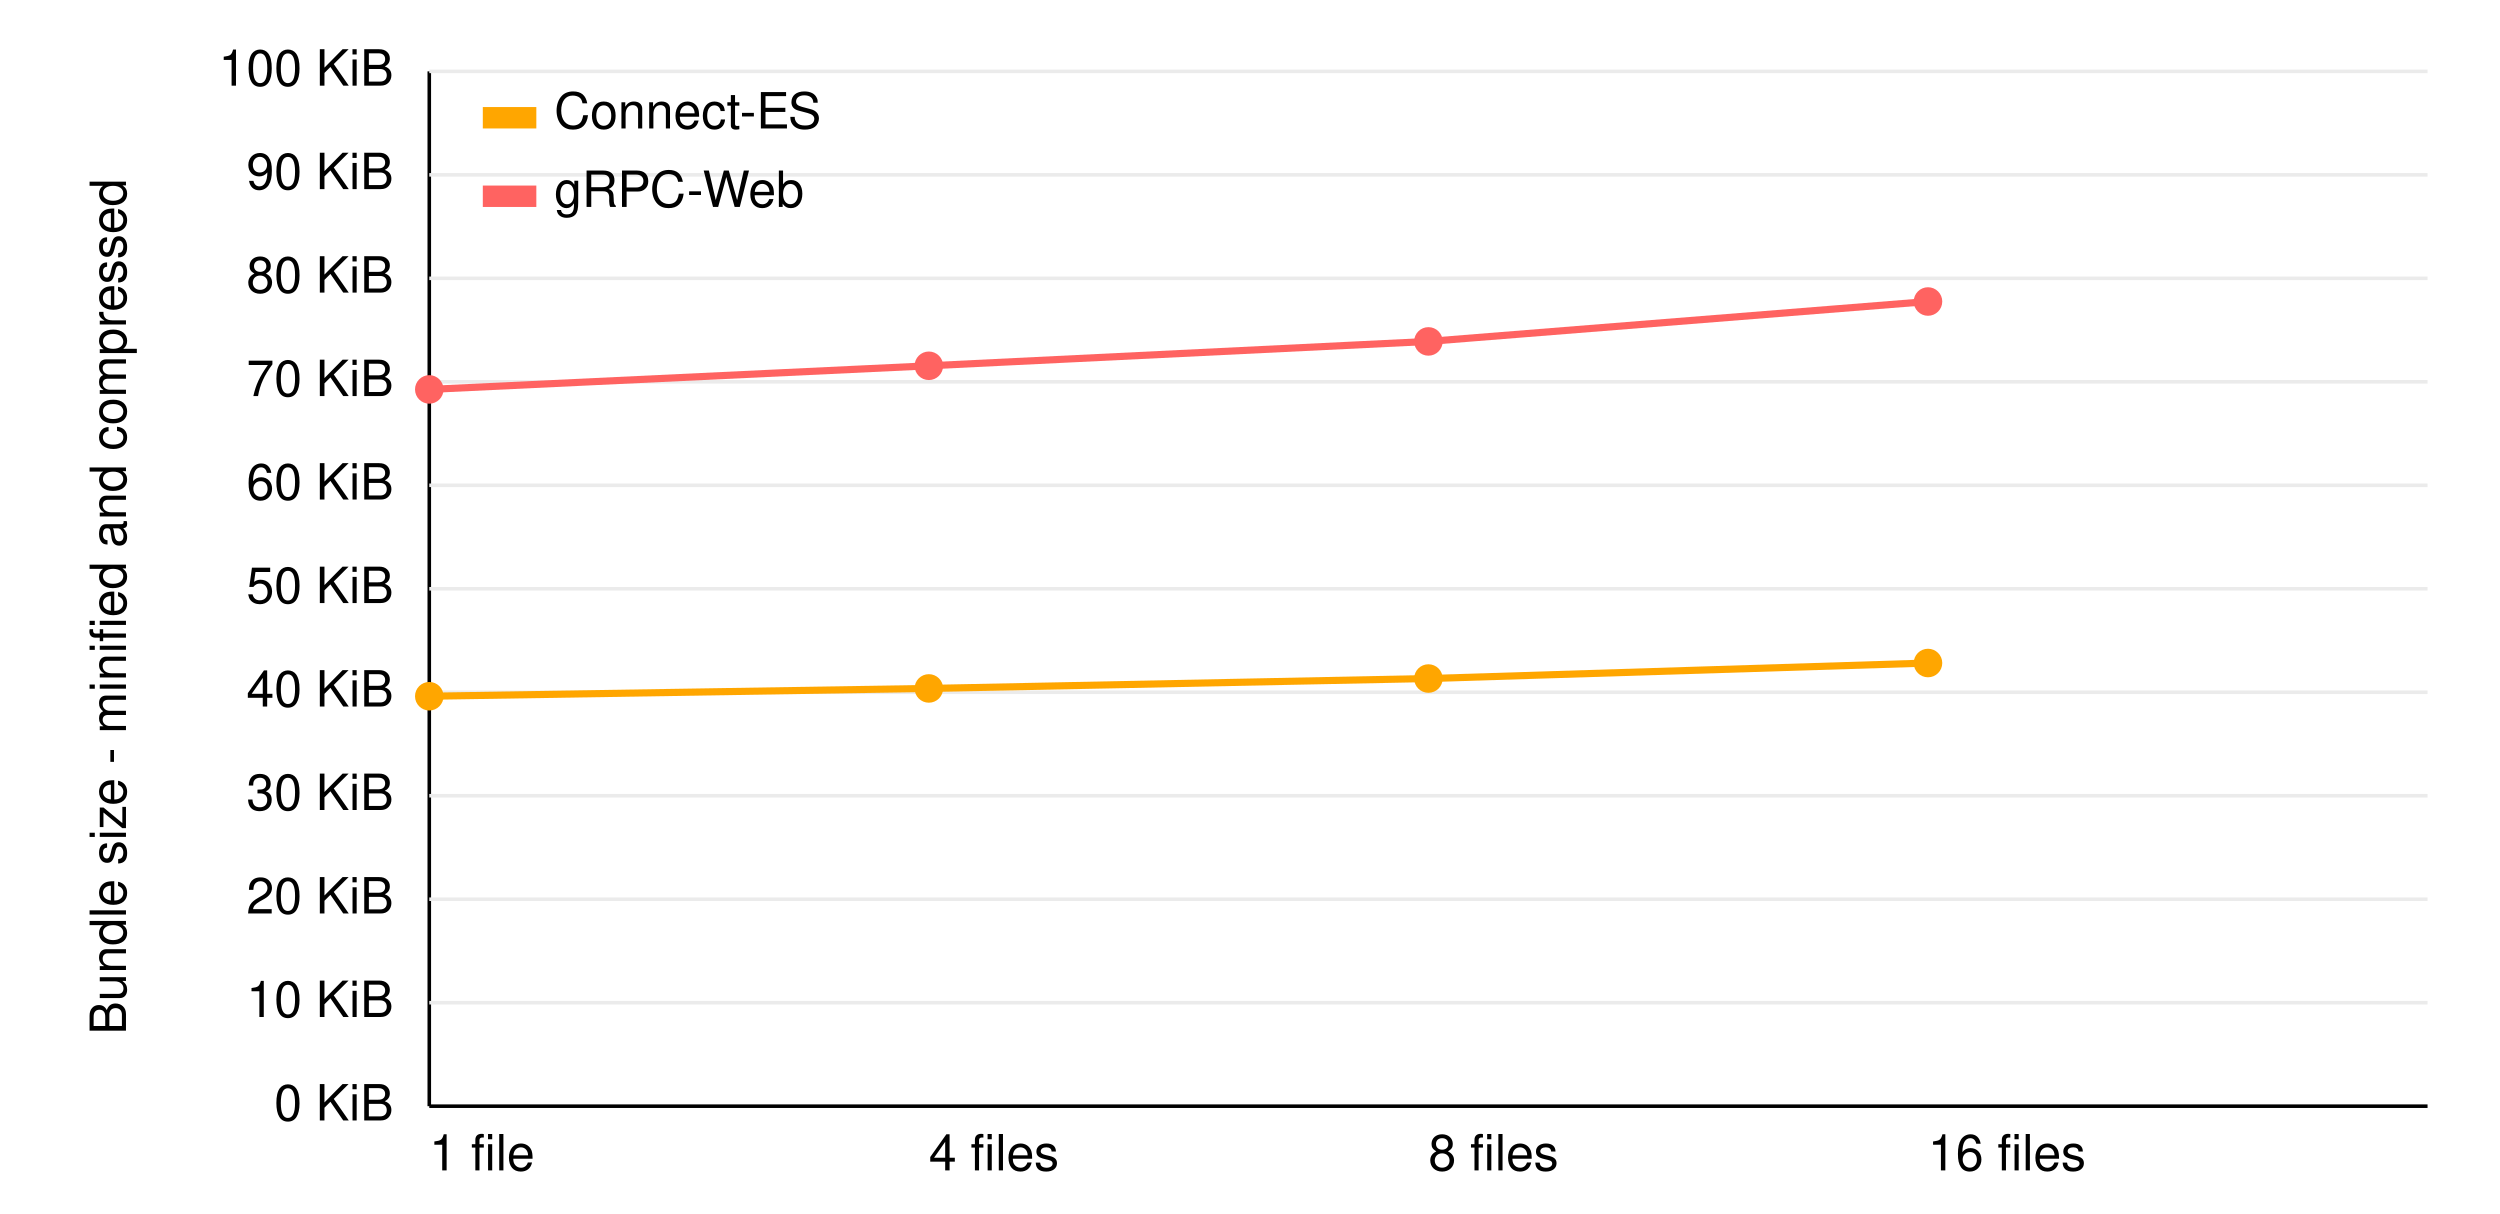
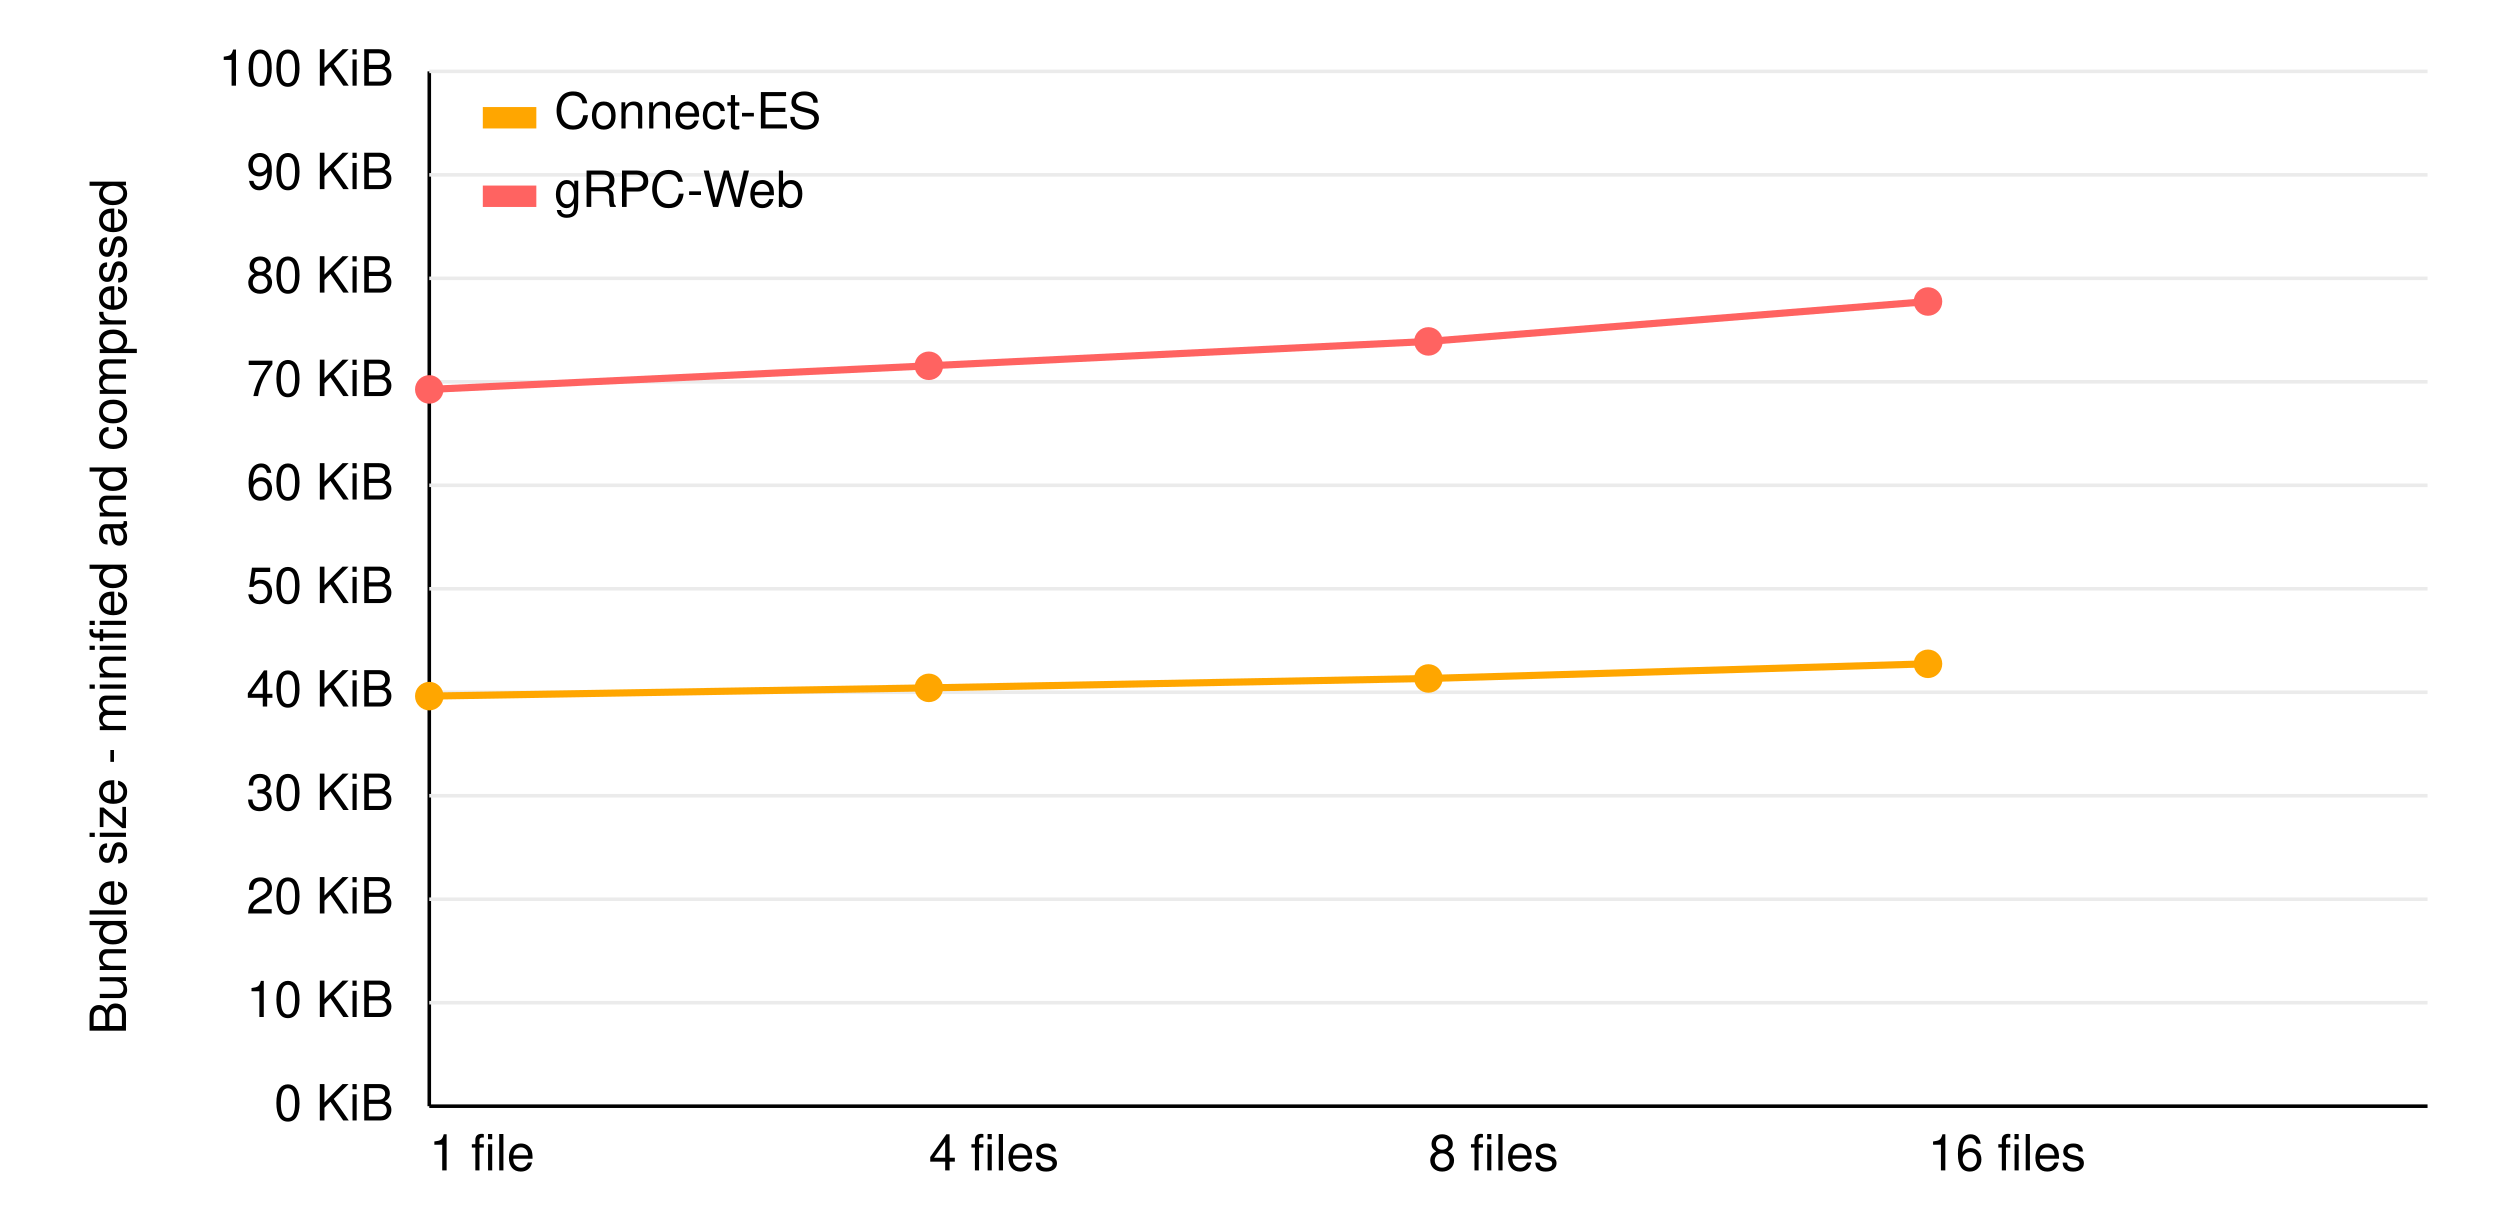
<svg xmlns="http://www.w3.org/2000/svg" version="1.1" width="680px" height="330px" viewBox="0 0 680 340" class="chart">
  <style>
      
      text {
        font: 14px Verdana, Helvetica, Arial, sans-serif;
      }
      
    </style>
  <g transform="translate(110,310)">
    <line y1="0" x2="560" stroke="black" />
    <text x="0" y="18" text-anchor="start">1 file</text>
    <text x="140" y="18" text-anchor="start">4 files</text>
    <text x="280" y="18" text-anchor="start">8 files</text>
    <text x="420" y="18" text-anchor="start">16 files</text>
  </g>
  <g transform="translate(110, 20)">
    <line x1="0" x2="0" y1="0" y2="290" stroke="black" />
    <g transform="rotate(-90), translate(-150,-85)">
      <text text-anchor="middle">Bundle size - minified and compressed</text>
    </g>
    <text x="-10" y="4" text-anchor="end">100 KiB</text>
    <line x1="0" x2="560" y1="0" y2="0" stroke="#ebebeb" />
    <text x="-10" y="33" text-anchor="end">90 KiB</text>
    <line x1="0" x2="560" y1="29" y2="29" stroke="#ebebeb" />
    <text x="-10" y="62" text-anchor="end">80 KiB</text>
    <line x1="0" x2="560" y1="58" y2="58" stroke="#ebebeb" />
    <text x="-10" y="91" text-anchor="end">70 KiB</text>
    <line x1="0" x2="560" y1="87" y2="87" stroke="#ebebeb" />
    <text x="-10" y="120" text-anchor="end">60 KiB</text>
    <line x1="0" x2="560" y1="116" y2="116" stroke="#ebebeb" />
    <text x="-10" y="149" text-anchor="end">50 KiB</text>
    <line x1="0" x2="560" y1="145" y2="145" stroke="#ebebeb" />
    <text x="-10" y="178" text-anchor="end">40 KiB</text>
    <line x1="0" x2="560" y1="174" y2="174" stroke="#ebebeb" />
    <text x="-10" y="207" text-anchor="end">30 KiB</text>
    <line x1="0" x2="560" y1="203" y2="203" stroke="#ebebeb" />
    <text x="-10" y="236" text-anchor="end">20 KiB</text>
    <line x1="0" x2="560" y1="232" y2="232" stroke="#ebebeb" />
    <text x="-10" y="265" text-anchor="end">10 KiB</text>
    <line x1="0" x2="560" y1="261" y2="261" stroke="#ebebeb" />
    <text x="-10" y="294" text-anchor="end">0 KiB</text>
  </g>
  <g transform="translate(110, 20)">
-     <polyline fill="none" stroke="#ffa600" stroke-width="2" points="0,175.113 140,172.929 280,170.154 420,165.807">
+     <polyline fill="none" stroke="#ffa600" stroke-width="2" points="0,175.079 140,172.768 280,170.137 420,166.031">
    </polyline>
-     <circle cx="0" cy="175.113" r="4" fill="#ffa600" />
-     <circle cx="140" cy="172.929" r="4" fill="#ffa600" />
-     <circle cx="280" cy="170.154" r="4" fill="#ffa600" />
-     <circle cx="420" cy="165.807" r="4" fill="#ffa600" />
+     <circle cx="0" cy="175.079" r="4" fill="#ffa600" />
+     <circle cx="140" cy="172.768" r="4" fill="#ffa600" />
+     <circle cx="280" cy="170.137" r="4" fill="#ffa600" />
+     <circle cx="420" cy="166.031" r="4" fill="#ffa600" />
  </g>
  <g transform="translate(110, 20)">
    <polyline fill="none" stroke="#ff6361" stroke-width="2" points="0,89.133 140,82.508 280,75.68 420,64.497">
    </polyline>
    <circle cx="0" cy="89.133" r="4" fill="#ff6361" />
    <circle cx="140" cy="82.508" r="4" fill="#ff6361" />
    <circle cx="280" cy="75.68" r="4" fill="#ff6361" />
    <circle cx="420" cy="64.497" r="4" fill="#ff6361" />
  </g>
  <g transform="translate(125, 30)">
    <g transform="translate(0, 0)">
      <rect width="15" height="6" fill="#ffa600" />
      <text x="20" y="6">Connect-ES</text>
    </g>
    <g transform="translate(0, 22)">
      <rect width="15" height="6" fill="#ff6361" />
      <text x="20" y="6">gRPC-Web</text>
    </g>
  </g>
</svg>
